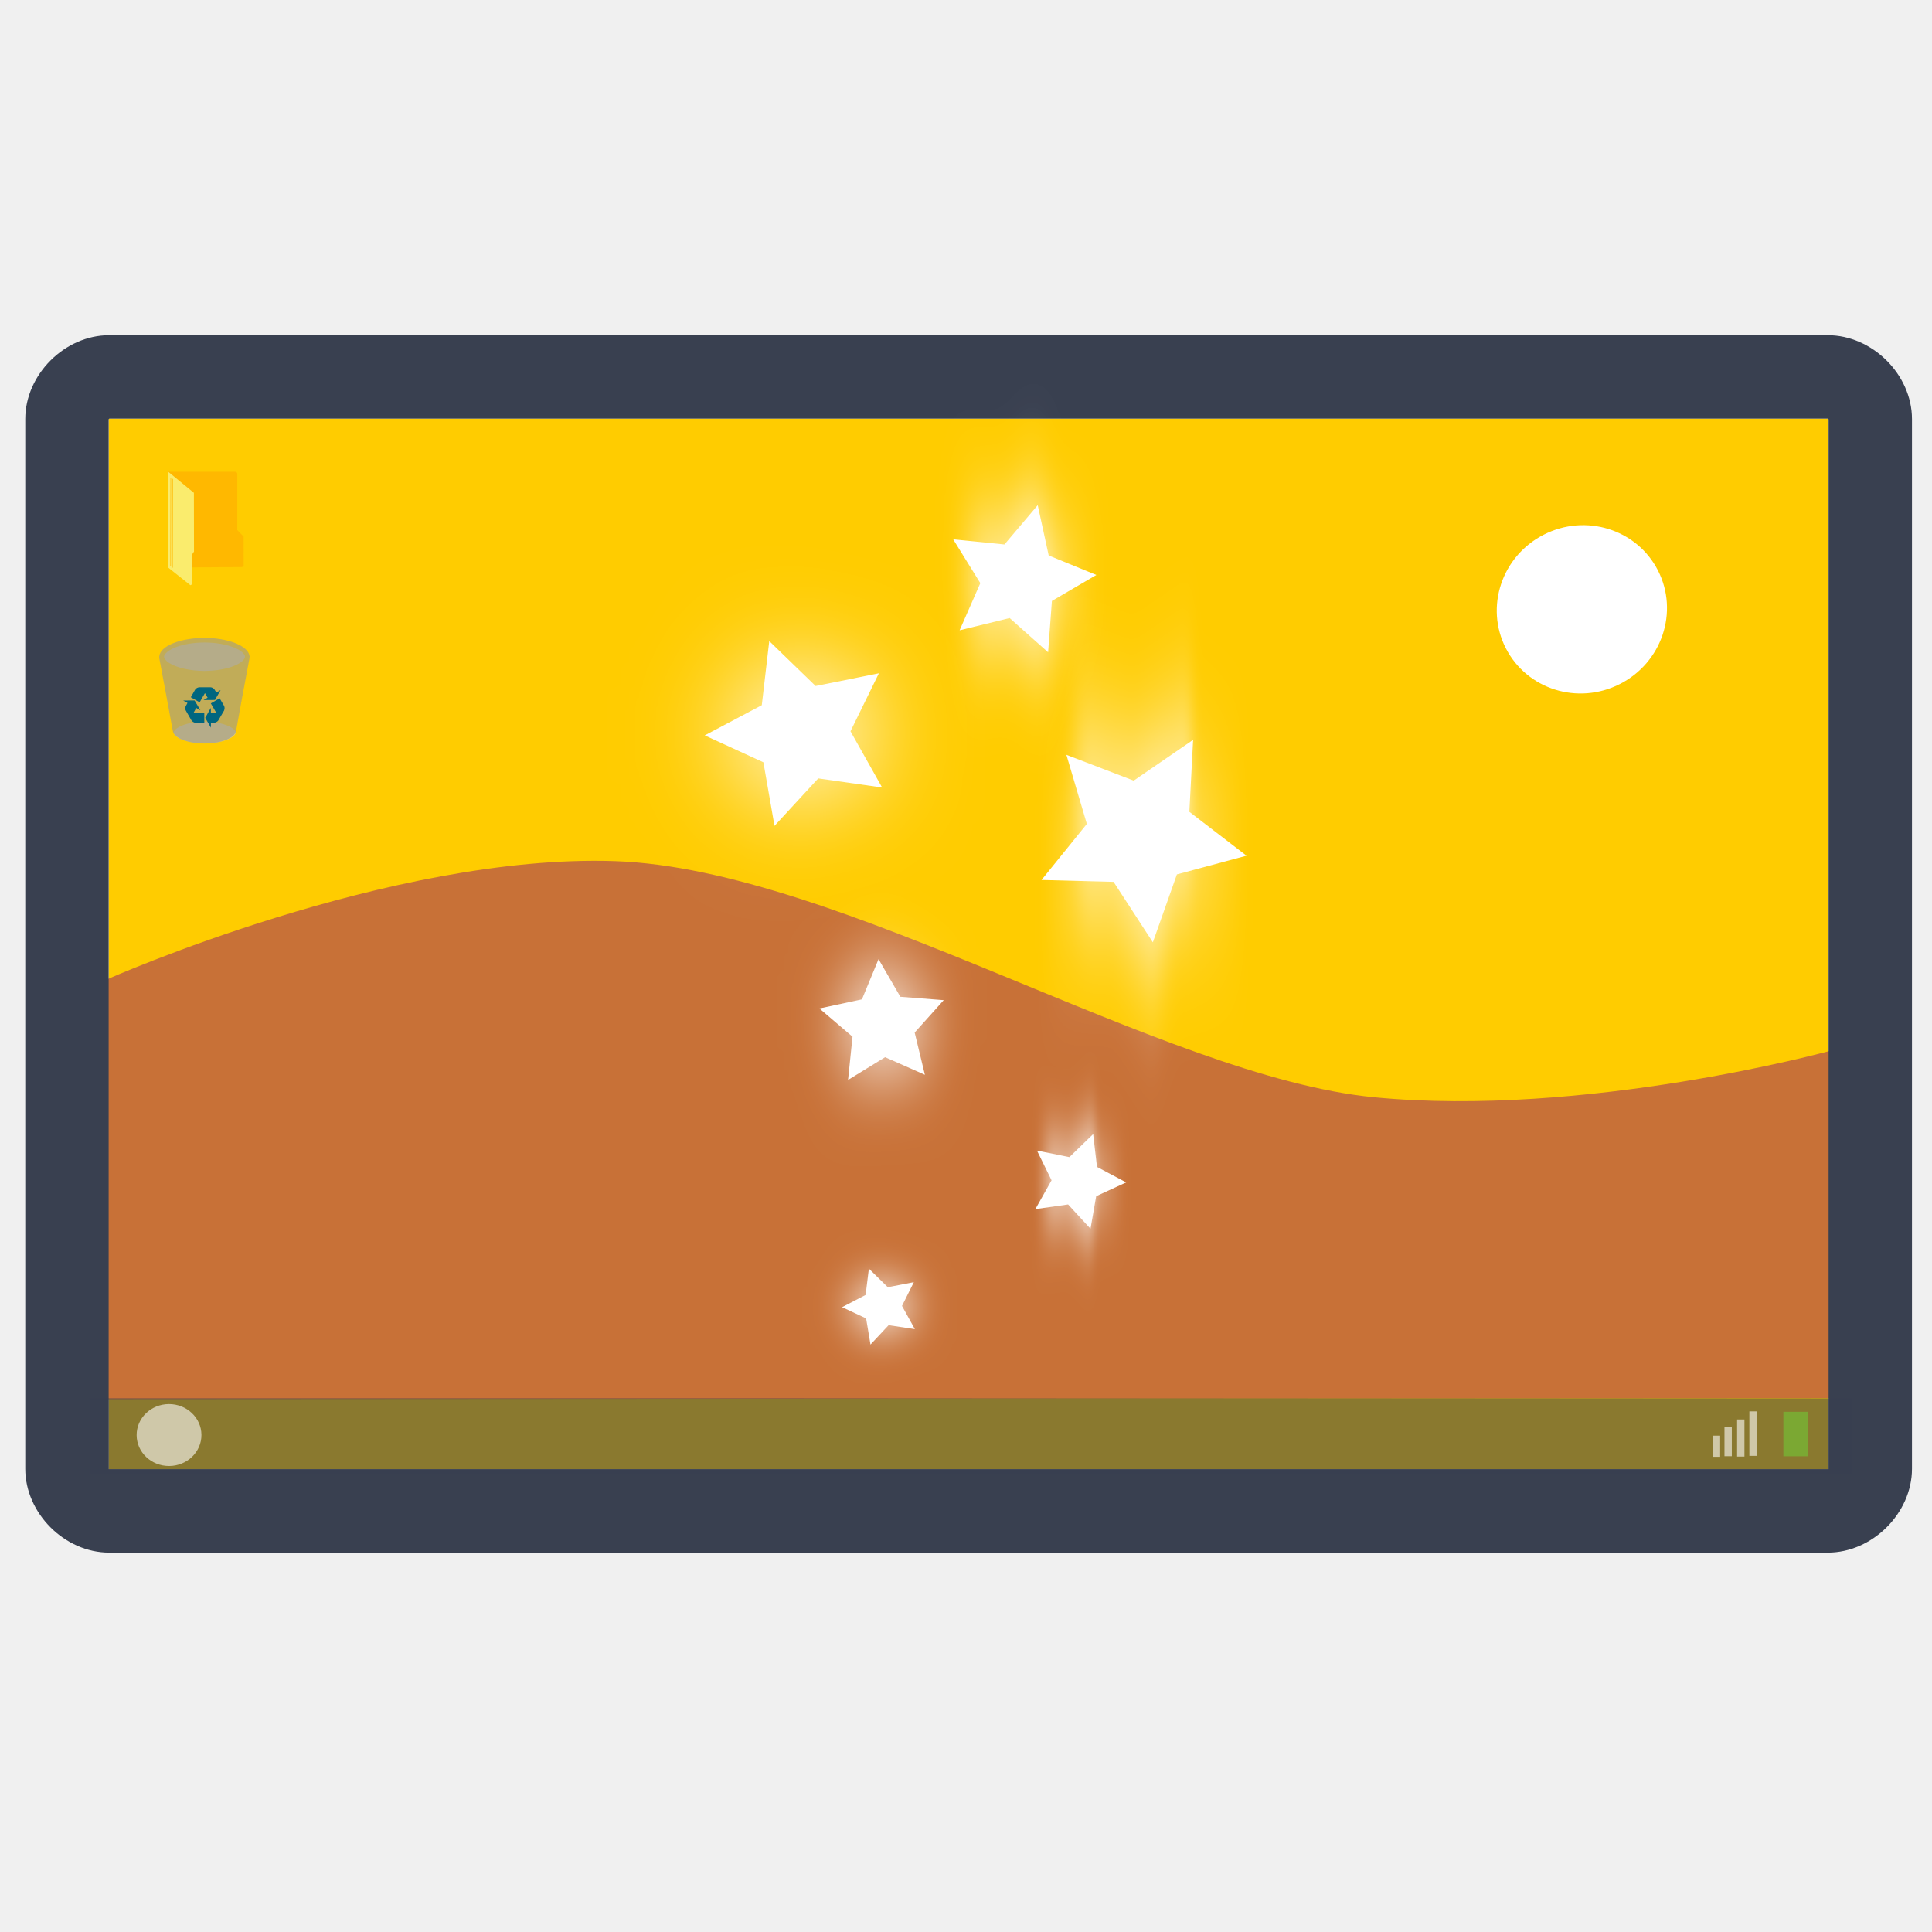
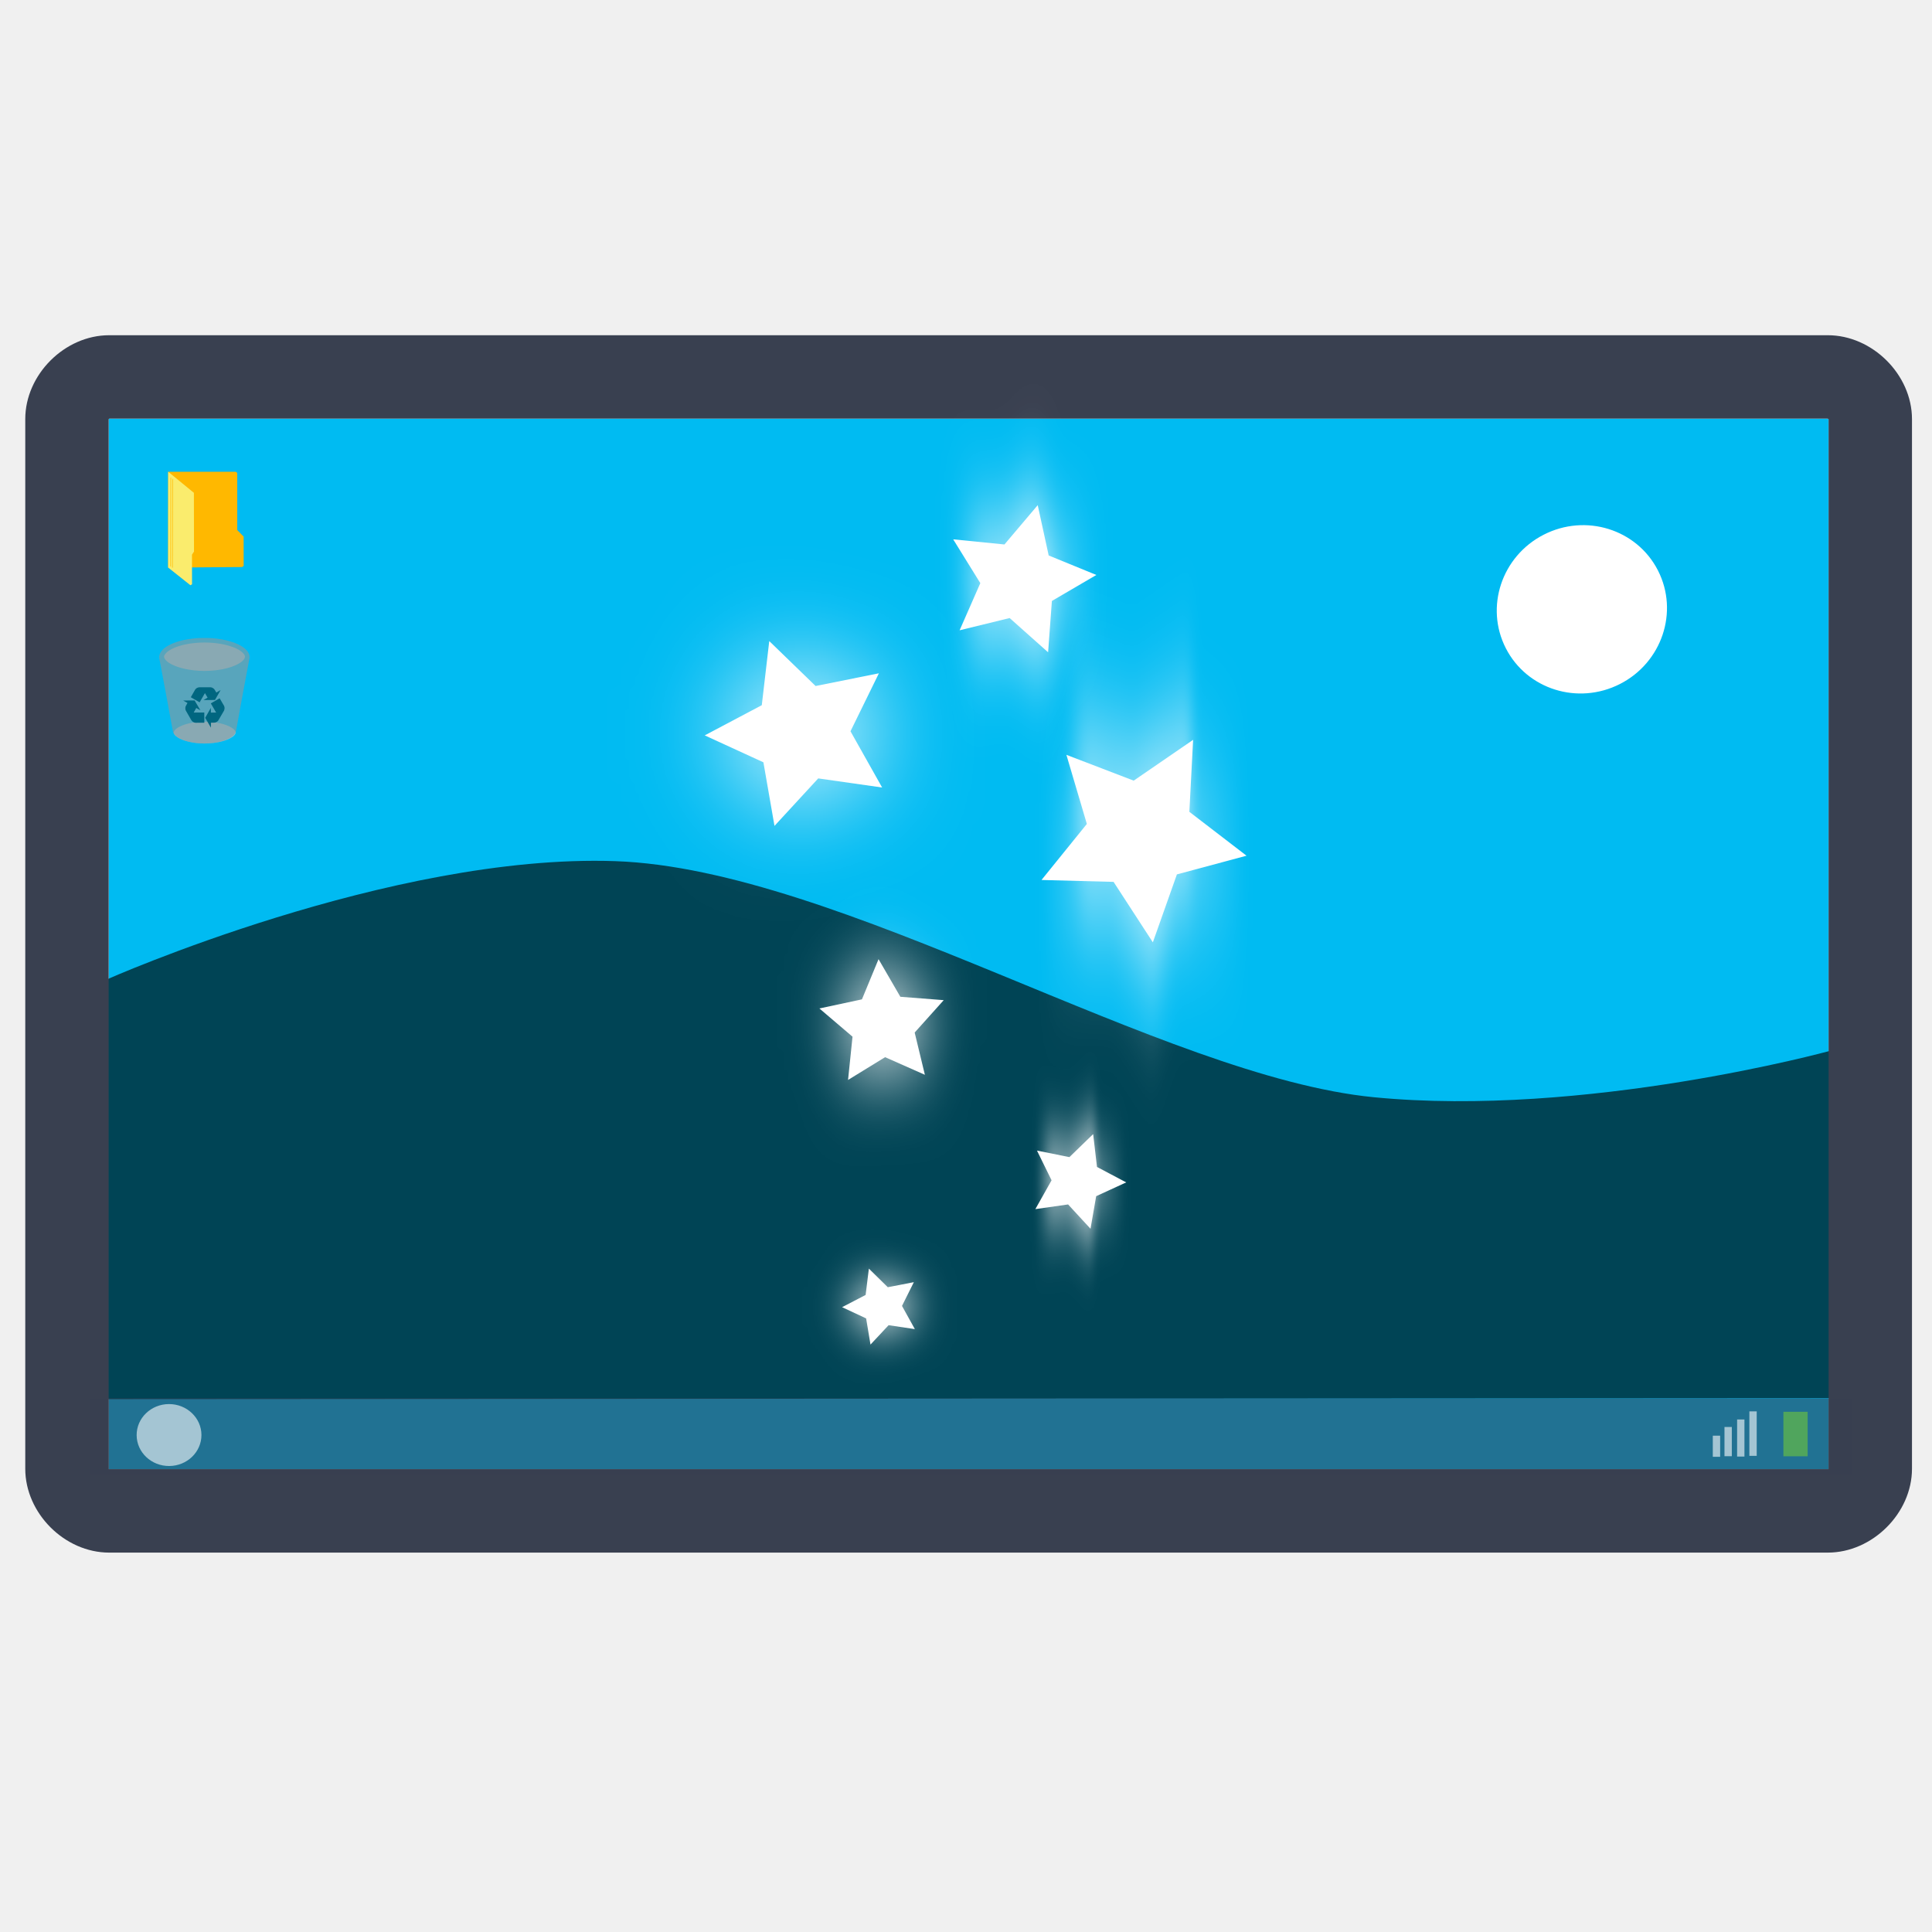
<svg xmlns="http://www.w3.org/2000/svg" width="512" height="512" id="svg2" version="1.1">
  <defs id="defs4">
    <filter color-interpolation-filters="sRGB" id="filter4111" x="-0.677" width="2.355" y="-0.65" height="2.301">
      <feGaussianBlur stdDeviation="2.976" id="feGaussianBlur4113" />
    </filter>
  </defs>
  <g id="layer1" transform="translate(0,-540.3622)">
-     <g id="g4185">
-       <path id="path9" d="m 484.352,651.298 c 0.013,0 0.246,0.151 0.246,0.164 V 929.72 H 28.792 V 651.462 c 0,-0.013 0.162,-0.164 0.175,-0.164 H 484.352 l 0,0 z" style="fill:#ffcc00;fill-opacity:1" />
-       <path id="path3787" d="m 28.148,799.993 -0.729,111.164 458.586,-0.281 -1.212,-91.981 c 0,0 -64.754,17.728 -120.758,12.241 C 308.031,825.65 222.648,770.65 163.051,768.575 103.454,766.501 28.148,799.993 28.148,799.993 z" style="fill:#c87137;stroke:none;stroke-width:0.556px;stroke-linecap:butt;stroke-linejoin:miter;stroke-opacity:1;fill-opacity:1" />
-       <path id="path7" d="m 484.352,651.298 c 0.013,0 0.246,0.151 0.246,0.164 V 929.72 H 28.792 V 651.462 c 0,-0.013 0.162,-0.164 0.175,-0.164 H 484.352 l 0,0 z m 22.343,139.21 V 651.423 c 0,-11.79 -10.513,-22.222 -22.304,-22.222 l 0,0 H 28.928 c -11.79,0 -22.233,10.432 -22.233,22.222 v 139.085 0.003 139.086 c 0,11.791 10.442,22.222 22.233,22.222 H 484.391 l 0,0 c 11.791,0 22.304,-10.432 22.304,-22.222 v -139.086 -0.003 z" style="fill:#394050" />
-       <rect transform="translate(0,540.3622)" y="370.571" x="23.571" height="20" width="467.143" id="rect3062" style="fill:#394050;fill-opacity:0.588;stroke:none;stroke-width:5;stroke-linecap:round;stroke-linejoin:round;stroke-miterlimit:4;stroke-opacity:1;stroke-dasharray:none" />
+     <g id="g4236">
+       <path id="path9" d="m 484.352,651.298 c 0.013,0 0.246,0.151 0.246,0.164 l 0,278.258 -455.805,0 0,-278.258 c 0,-0.013 0.162,-0.164 0.175,-0.164 l 455.385,0 0,0 z" style="fill:#00bbf2;fill-opacity:1" />
+       <path id="path3787" d="m 28.148,799.993 -0.729,111.164 458.586,-0.281 -1.212,-91.981 c 0,0 -64.754,17.728 -120.758,12.241 C 308.031,825.65 222.648,770.65 163.051,768.575 103.454,766.501 28.148,799.993 28.148,799.993 Z" style="fill:#004455;fill-opacity:1;stroke:none;stroke-width:0.556px;stroke-linecap:butt;stroke-linejoin:miter;stroke-opacity:1" />
+       <path id="path7" d="m 484.352,651.298 c 0.013,0 0.246,0.151 0.246,0.164 l 0,278.258 -455.805,0 0,-278.258 c 0,-0.013 0.162,-0.164 0.175,-0.164 l 455.385,0 0,0 z m 22.343,139.21 0,-139.085 c 0,-11.79 -10.513,-22.222 -22.304,-22.222 l 0,0 -455.463,0 c -11.79,0 -22.233,10.432 -22.233,22.222 l 0,139.085 0,0.003 0,139.086 c 0,11.791 10.442,22.222 22.233,22.222 l 455.463,0 0,0 c 11.791,0 22.304,-10.432 22.304,-22.222 l 0,-139.086 0,-0.003 z" style="fill:#394050" />
+       <rect y="910.934" x="23.571" height="20" width="467.143" id="rect3062" style="fill:#394050;fill-opacity:0.588;stroke:none;stroke-width:5;stroke-linecap:round;stroke-linejoin:round;stroke-miterlimit:4;stroke-dasharray:none;stroke-opacity:1" />
      <path id="path2996" d="m 44.573,665.379 17.854,0.013 0.3,0.134 0.148,0.287 0,15.02 1.688,1.728 0.013,7.781 -0.425,0.291 -19.587,0.143 z" style="fill:#ffb800;stroke:none" />
      <path id="path3766" d="m 44.573,665.38 6.813,5.584 0.025,15.575 -0.532,0.81 0.013,7.864 -0.431,0.241 -5.899,-4.684 z" style="fill:#faec6d;stroke:none" />
      <path id="path3768" d="m 45.226,690.41 0.036,-23.423" style="fill:none;stroke:#ffb800;stroke-width:0.142px;stroke-linecap:round;stroke-linejoin:miter;stroke-opacity:1" />
      <path id="path3768-3" d="m 45.701,690.75 0.036,-23.423" style="fill:none;stroke:#ffb800;stroke-width:0.142px;stroke-linecap:round;stroke-linejoin:miter;stroke-opacity:1" />
      <path style="fill:#cccccc;fill-opacity:0.588;stroke-width:0.785" d="m 52.797,718.122 c -3.724,-0.186 -7.165,-1.217 -8.651,-2.593 -0.377,-0.349 -0.678,-0.847 -0.677,-1.121 0.002,-0.463 0.572,-1.156 1.371,-1.666 3.422,-2.184 10.502,-2.765 15.693,-1.289 1.793,0.51 3.148,1.205 3.896,1.998 0.506,0.537 0.601,0.877 0.381,1.361 -0.517,1.138 -2.817,2.297 -5.712,2.877 -1.165,0.233 -2.274,0.366 -3.649,0.436 -1.203,0.061 -1.355,0.061 -2.653,-0.004 z" id="path3340" />
      <path style="fill:#cccccc;fill-opacity:0.588;stroke-width:0.785" d="m 53.172,737.36 c -2.857,-0.142 -5.497,-0.934 -6.637,-1.989 -0.289,-0.268 -0.52,-0.65 -0.519,-0.86 0.001,-0.356 0.439,-0.887 1.052,-1.278 2.625,-1.676 8.058,-2.122 12.041,-0.989 1.376,0.391 2.415,0.924 2.989,1.533 0.388,0.412 0.461,0.673 0.293,1.044 -0.396,0.873 -2.162,1.762 -4.383,2.207 -0.894,0.179 -1.745,0.281 -2.8,0.335 -0.923,0.047 -1.04,0.047 -2.036,-0.004 z" id="path3340-3" />
      <path style="fill:#969696;fill-opacity:0.588;stroke-width:0.785" d="m 52.982,737.368 c -3.06,-0.21 -5.551,-1.045 -6.628,-2.223 -0.383,-0.419 -0.487,-0.644 -0.601,-1.3 -0.313,-1.811 -3.393,-18.382 -3.474,-18.691 -0.551,-2.112 1.699,-4.025 5.967,-5.073 0.978,-0.24 2.463,-0.478 3.641,-0.583 1.058,-0.094 3.514,-0.094 4.573,0 5.164,0.46 9.029,2.24 9.611,4.426 0.112,0.422 0.103,0.745 -0.039,1.328 -0.154,0.631 -3.475,18.632 -3.475,18.835 0,0.083 -0.084,0.318 -0.187,0.524 -0.522,1.044 -2.271,1.969 -4.634,2.451 -1.315,0.268 -3.375,0.401 -4.755,0.306 z" id="path3348" />
      <g style="fill:#006680;stroke:#006680;stroke-opacity:1" id="g20" transform="matrix(0.2929935,0,0,0.2929935,35.56763,702.924)">
        <linearGradient y2="89.454" x2="81.226" y1="89.454" x1="64.779" gradientUnits="userSpaceOnUse" id="SVGID_2_">
          <stop id="stop23" style="stop-color:#80C11B" offset="0" />
          <stop id="stop25" style="stop-color:#80E21B" offset="1" />
        </linearGradient>
        <path style="fill:#006680;stroke:#006680;stroke-opacity:1" id="path27" d="m 68.818,87.321 -4.039,7.105 4.105,7.037 -0.016,-3.096 3.416,-0.063 c 2.135,-0.059 3.303,-1.699 3.303,-1.699 l 5.166,-8.844 c 1.104,-2.484 -0.076,-4.172 -0.076,-4.172 l -3.594,-6.146 -7.104,4.107 4.563,7.889 c 0.168,0.416 -0.1,0.754 -0.596,0.746 l -5.107,0.035 -0.021,-2.899 0,0 z" />
        <linearGradient y2="88.809" x2="62.918" y1="88.809" x1="46.181" gradientUnits="userSpaceOnUse" id="SVGID_3_">
          <stop id="stop30" style="stop-color:#80C11B" offset="0" />
          <stop id="stop32" style="stop-color:#80E21B" offset="1" />
        </linearGradient>
        <path style="fill:#006680;stroke:#006680;stroke-opacity:1" id="path34" d="m 58.476,86.259 -4.15,-7.043 -8.145,0.055 2.689,1.529 -1.651,2.99 c -1.013,1.881 -0.17,3.711 -0.17,3.711 l 5.096,8.885 c 1.604,2.197 3.656,2.011 3.656,2.011 l 7.118,-0.05 -0.024,-8.207 -9.112,0.027 C 53.34,90.104 53.179,89.706 53.432,89.278 l 2.515,-4.447 2.529,1.428 0,0 z" />
        <linearGradient y2="73.499" x2="76.783" y1="73.499" x1="51.884" gradientUnits="userSpaceOnUse" id="SVGID_4_">
          <stop id="stop37" style="stop-color:#80C11B" offset="0" />
          <stop id="stop39" style="stop-color:#80E21B" offset="1" />
        </linearGradient>
        <path style="fill:#006680;stroke:#006680;stroke-opacity:1" id="path41" d="m 64.572,77.841 8.174,-0.063 4.037,-7.074 -2.672,1.561 -1.762,-2.928 C 71.232,67.519 69.224,67.329 69.224,67.329 L 58.981,67.282 c -2.707,0.287 -3.573,2.154 -3.573,2.154 l -3.524,6.188 7.111,4.092 4.546,-7.896 c 0.276,-0.354 0.701,-0.291 0.944,0.145 l 2.588,4.402 -2.501,1.474 0,0 z" />
      </g>
-       <path transform="matrix(1.096774,0,0,1,-2.843676,538.0893)" d="m 51.265,382.538 a 7.829,8.207 0 0 1 -7.794,8.244 7.829,8.207 0 0 1 -7.863,-8.171 7.829,8.207 0 0 1 7.793,-8.244 7.829,8.207 0 0 1 7.864,8.17" id="path3832" style="fill:#ffffff;fill-opacity:0.588;stroke:none" />
+       <path d="m 53.383,920.627 a 8.586,8.207 0 0 1 -8.548,8.244 8.586,8.207 0 0 1 -8.624,-8.171 8.586,8.207 0 0 1 8.548,-8.244 8.586,8.207 0 0 1 8.625,8.17" id="path3832" style="fill:#ffffff;fill-opacity:0.588;stroke:none" />
      <rect y="914.505" x="472.616" height="11.786" width="6.429" id="rect3852" style="fill:#71c837;fill-opacity:0.588;stroke:none" />
      <rect y="914.392" x="463.602" height="11.786" width="1.946" id="rect3852-6" style="fill:#ffffff;fill-opacity:0.588;stroke:none" />
      <rect y="916.538" x="460.351" height="9.829" width="1.946" id="rect3852-6-7" style="fill:#ffffff;fill-opacity:0.588;stroke:none" />
      <rect y="918.527" x="457.005" height="7.745" width="1.946" id="rect3852-6-7-5" style="fill:#ffffff;fill-opacity:0.588;stroke:none" />
      <rect y="920.832" x="453.911" height="5.599" width="1.946" id="rect3852-6-7-5-3" style="fill:#ffffff;fill-opacity:0.588;stroke:none" />
-       <path transform="matrix(0.2825376,-0.1436736,0.1355411,0.2665449,135.7038,803.6421)" d="m 1014.286,126.286 a 71.429,74.286 0 0 1 -71.345,74.286 71.429,74.286 0 0 1 -71.512,-74.111 71.429,74.286 0 0 1 71.177,-74.46 71.429,74.286 0 0 1 71.679,73.936" id="path3767" style="fill:#ffffff;fill-opacity:1;stroke:none" />
+       <path transform="matrix(0.8913719,-0.4532728,0.4532728,0.8913719,0,0)" d="M 78.191,815.618 A 22.641,22.213 0 0 1 55.577,837.831 22.641,22.213 0 0 1 32.91,815.67 22.641,22.213 0 0 1 55.471,793.404 22.641,22.213 0 0 1 78.191,815.513" id="path3767" style="fill:#ffffff;fill-opacity:1;stroke:none" />
      <g transform="matrix(4.459338,0,0,4.459338,63.68716,610.7855)" id="g4149" style="display:inline;fill:#ffffff">
        <g style="fill:#ffffff" id="g4115">
          <path style="fill:#ffffff;fill-opacity:1;fill-rule:evenodd;stroke:none;filter:url(#filter4111)" id="path3097" d="m 38.142,31.008 -3.798,-0.541 -2.599,2.822 -0.659,-3.779 -3.487,-1.6 3.391,-1.794 0.444,-3.81 2.754,2.67 3.761,-0.755 -1.688,3.445 z" />
          <path d="m 38.142,31.008 -3.798,-0.541 -2.599,2.822 -0.659,-3.779 -3.487,-1.6 3.391,-1.794 0.444,-3.81 2.754,2.67 3.761,-0.755 -1.688,3.445 z" id="path3095" style="fill:#ffffff;fill-opacity:1;fill-rule:evenodd;stroke:none" />
        </g>
        <g style="fill:#ffffff" id="g4119" transform="matrix(0.664622,0.4414205,-0.4414205,0.664622,36.34257,-14.47245)">
          <path d="m 38.142,31.008 -3.798,-0.541 -2.599,2.822 -0.659,-3.779 -3.487,-1.6 3.391,-1.794 0.444,-3.81 2.754,2.67 3.761,-0.755 -1.688,3.445 z" id="path4121" style="fill:#ffffff;fill-opacity:1;fill-rule:evenodd;stroke:none;filter:url(#filter4111)" />
          <path style="fill:#ffffff;fill-opacity:1;fill-rule:evenodd;stroke:none" id="path4123" d="m 38.142,31.008 -3.798,-0.541 -2.599,2.822 -0.659,-3.779 -3.487,-1.6 3.391,-1.794 0.444,-3.81 2.754,2.67 3.761,-0.755 -1.688,3.445 z" />
        </g>
        <g style="fill:#ffffff" transform="matrix(0.7343888,0.8410295,-0.8410295,0.7343888,52.29754,-14.643)" id="g4125">
          <path style="fill:#ffffff;fill-opacity:1;fill-rule:evenodd;stroke:none;filter:url(#filter4111)" id="path4127" d="m 38.142,31.008 -3.798,-0.541 -2.599,2.822 -0.659,-3.779 -3.487,-1.6 3.391,-1.794 0.444,-3.81 2.754,2.67 3.761,-0.755 -1.688,3.445 z" />
          <path d="m 38.142,31.008 -3.798,-0.541 -2.599,2.822 -0.659,-3.779 -3.487,-1.6 3.391,-1.794 0.444,-3.81 2.754,2.67 3.761,-0.755 -1.688,3.445 z" id="path4129" style="fill:#ffffff;fill-opacity:1;fill-rule:evenodd;stroke:none" />
        </g>
        <g style="fill:#ffffff" id="g4131" transform="matrix(0.6483839,0.1833609,-0.1833609,0.6483839,21.63734,20.98209)">
          <path d="m 38.142,31.008 -3.798,-0.541 -2.599,2.822 -0.659,-3.779 -3.487,-1.6 3.391,-1.794 0.444,-3.81 2.754,2.67 3.761,-0.755 -1.688,3.445 z" id="path4133" style="fill:#ffffff;fill-opacity:1;fill-rule:evenodd;stroke:none;filter:url(#filter4111)" />
          <path style="fill:#ffffff;fill-opacity:1;fill-rule:evenodd;stroke:none" id="path4135" d="m 38.142,31.008 -3.798,-0.541 -2.599,2.822 -0.659,-3.779 -3.487,-1.6 3.391,-1.794 0.444,-3.81 2.754,2.67 3.761,-0.755 -1.688,3.445 z" />
        </g>
        <g style="fill:#ffffff" transform="matrix(0.3966861,0.323851,-0.323851,0.3966861,45.43635,32.57716)" id="g4137">
          <path style="fill:#ffffff;fill-opacity:1;fill-rule:evenodd;stroke:none;filter:url(#filter4111)" id="path4139" d="m 38.142,31.008 -3.798,-0.541 -2.599,2.822 -0.659,-3.779 -3.487,-1.6 3.391,-1.794 0.444,-3.81 2.754,2.67 3.761,-0.755 -1.688,3.445 z" />
          <path d="m 38.142,31.008 -3.798,-0.541 -2.599,2.822 -0.659,-3.779 -3.487,-1.6 3.391,-1.794 0.444,-3.81 2.754,2.67 3.761,-0.755 -1.688,3.445 z" id="path4141" style="fill:#ffffff;fill-opacity:1;fill-rule:evenodd;stroke:none" />
        </g>
        <g style="fill:#ffffff" id="g4143" transform="matrix(0.4109228,0.00284616,-0.00284616,0.4109228,24.50054,50.34395)">
          <path d="m 38.142,31.008 -3.798,-0.541 -2.599,2.822 -0.659,-3.779 -3.487,-1.6 3.391,-1.794 0.444,-3.81 2.754,2.67 3.761,-0.755 -1.688,3.445 z" id="path4145" style="fill:#ffffff;fill-opacity:1;fill-rule:evenodd;stroke:none;filter:url(#filter4111)" />
          <path style="fill:#ffffff;fill-opacity:1;fill-rule:evenodd;stroke:none" id="path4147" d="m 38.142,31.008 -3.798,-0.541 -2.599,2.822 -0.659,-3.779 -3.487,-1.6 3.391,-1.794 0.444,-3.81 2.754,2.67 3.761,-0.755 -1.688,3.445 z" />
        </g>
      </g>
    </g>
  </g>
</svg>
